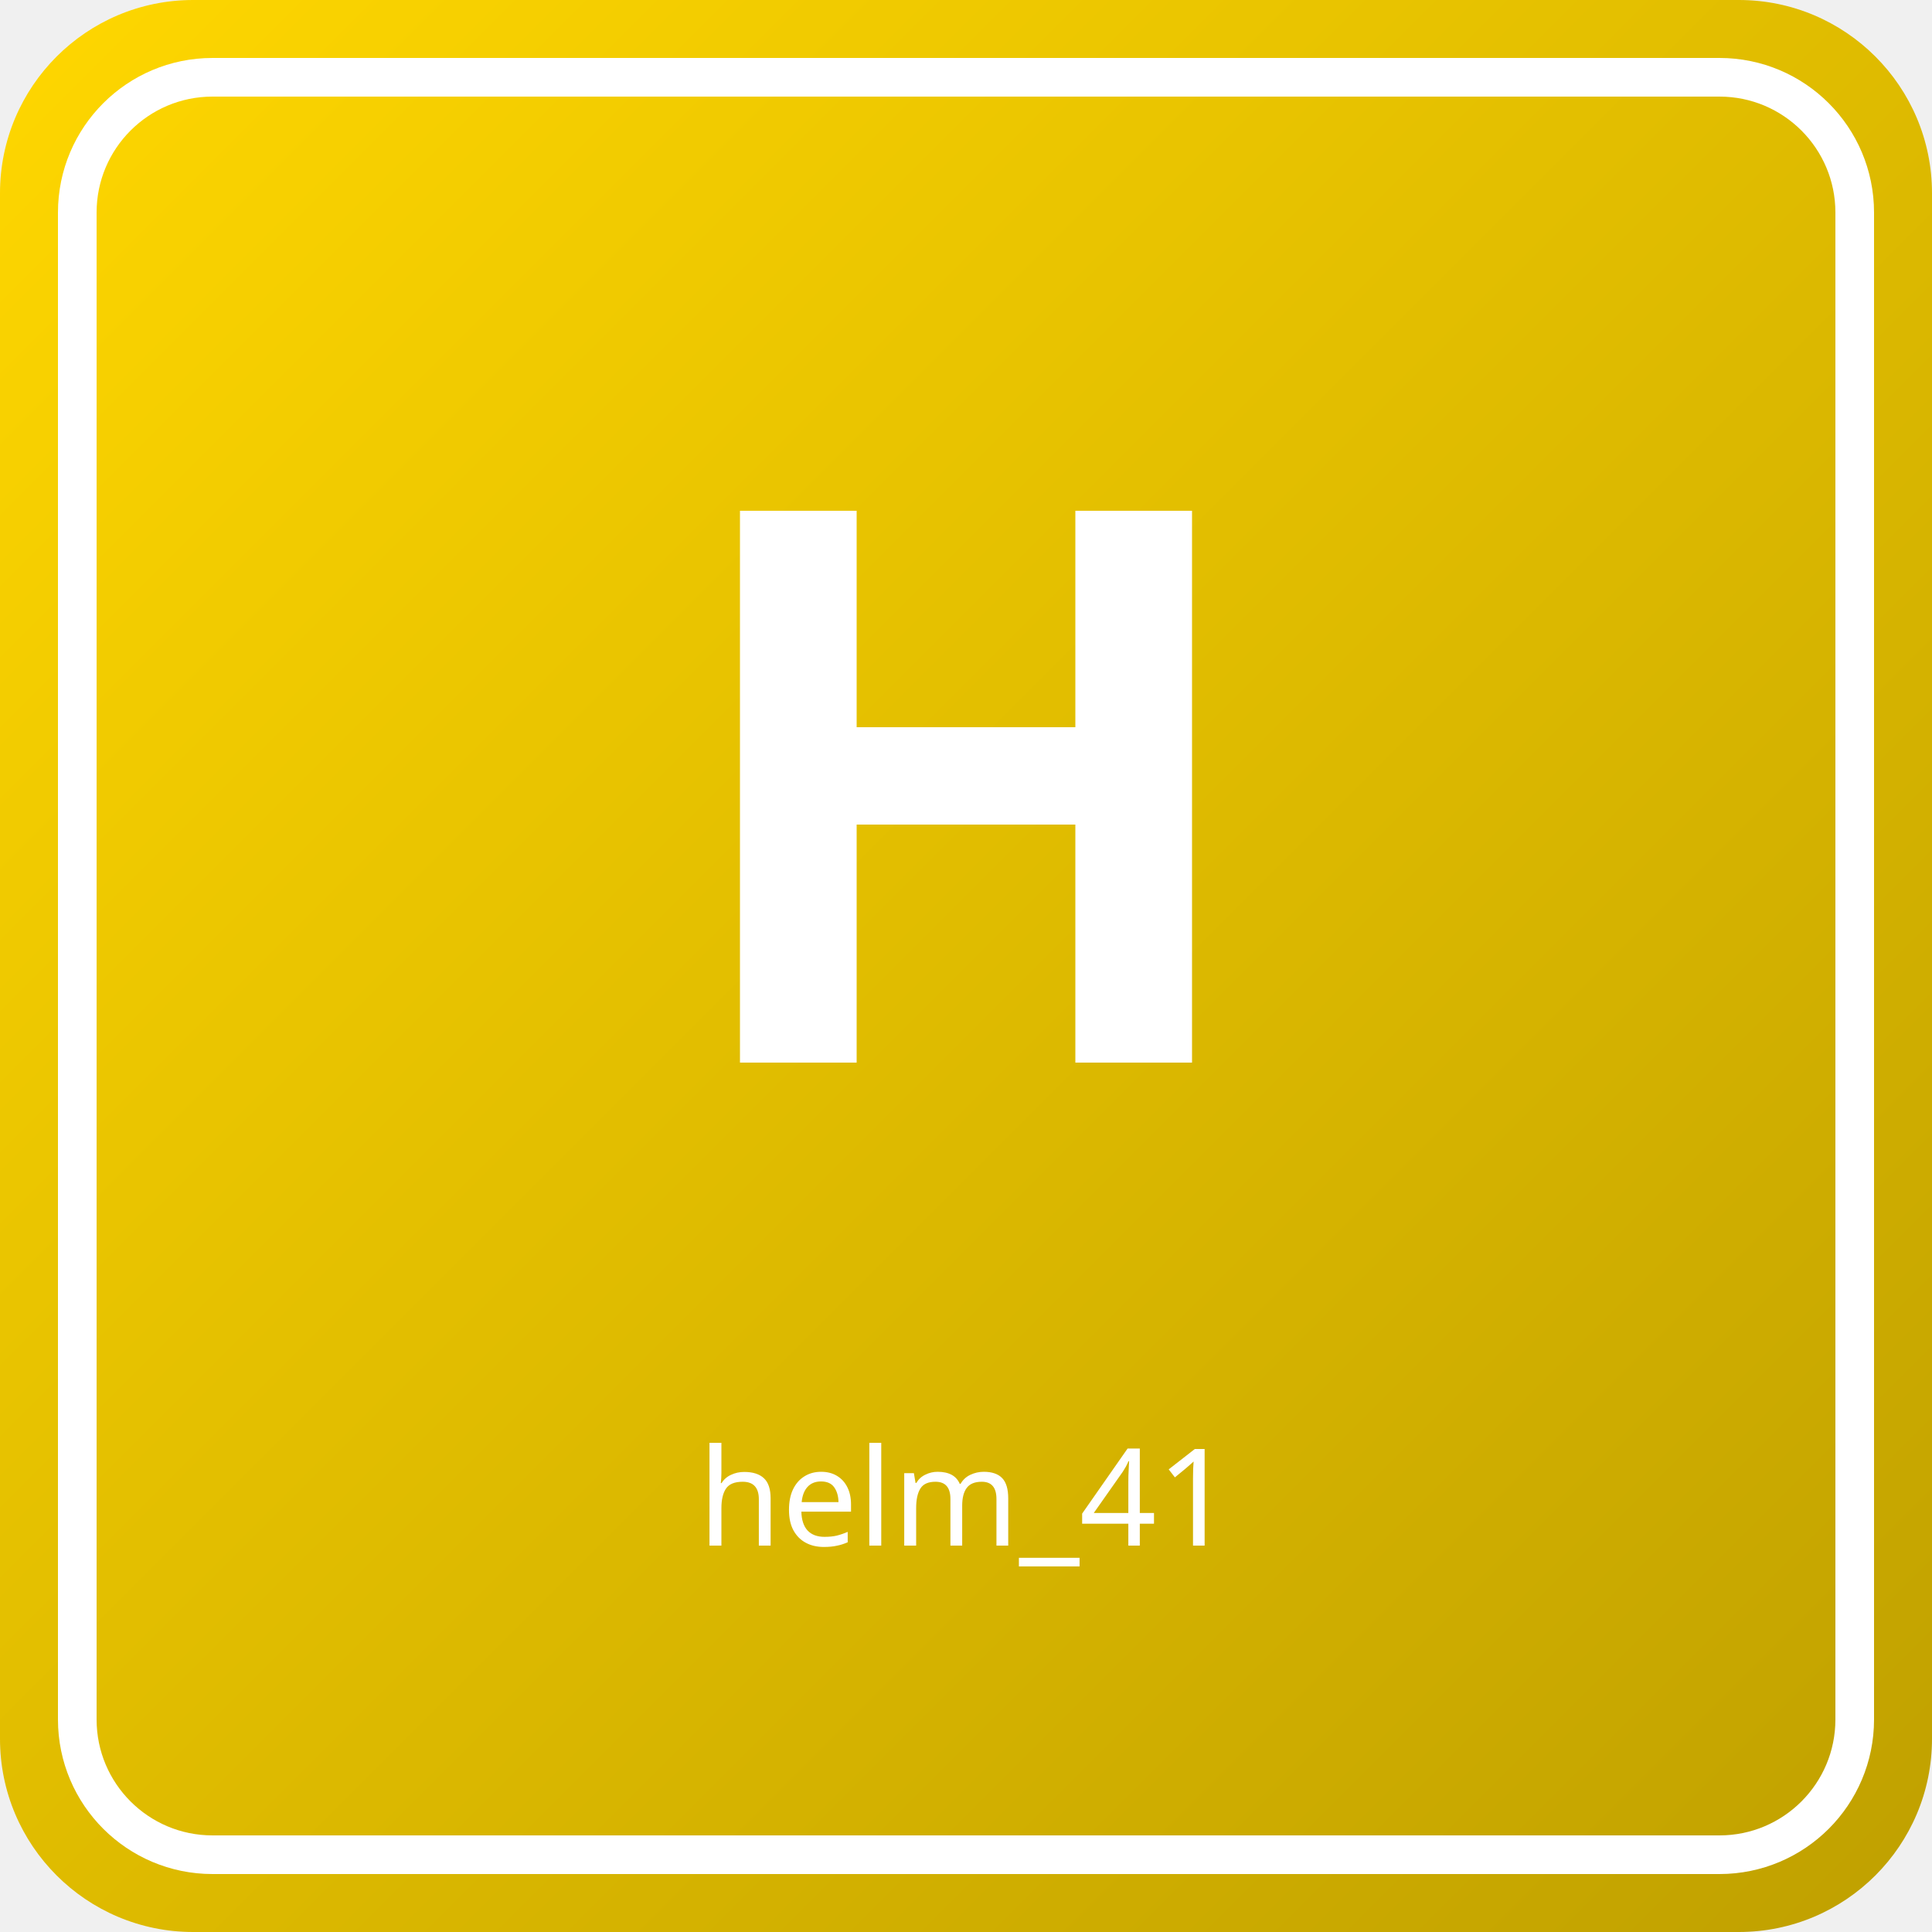
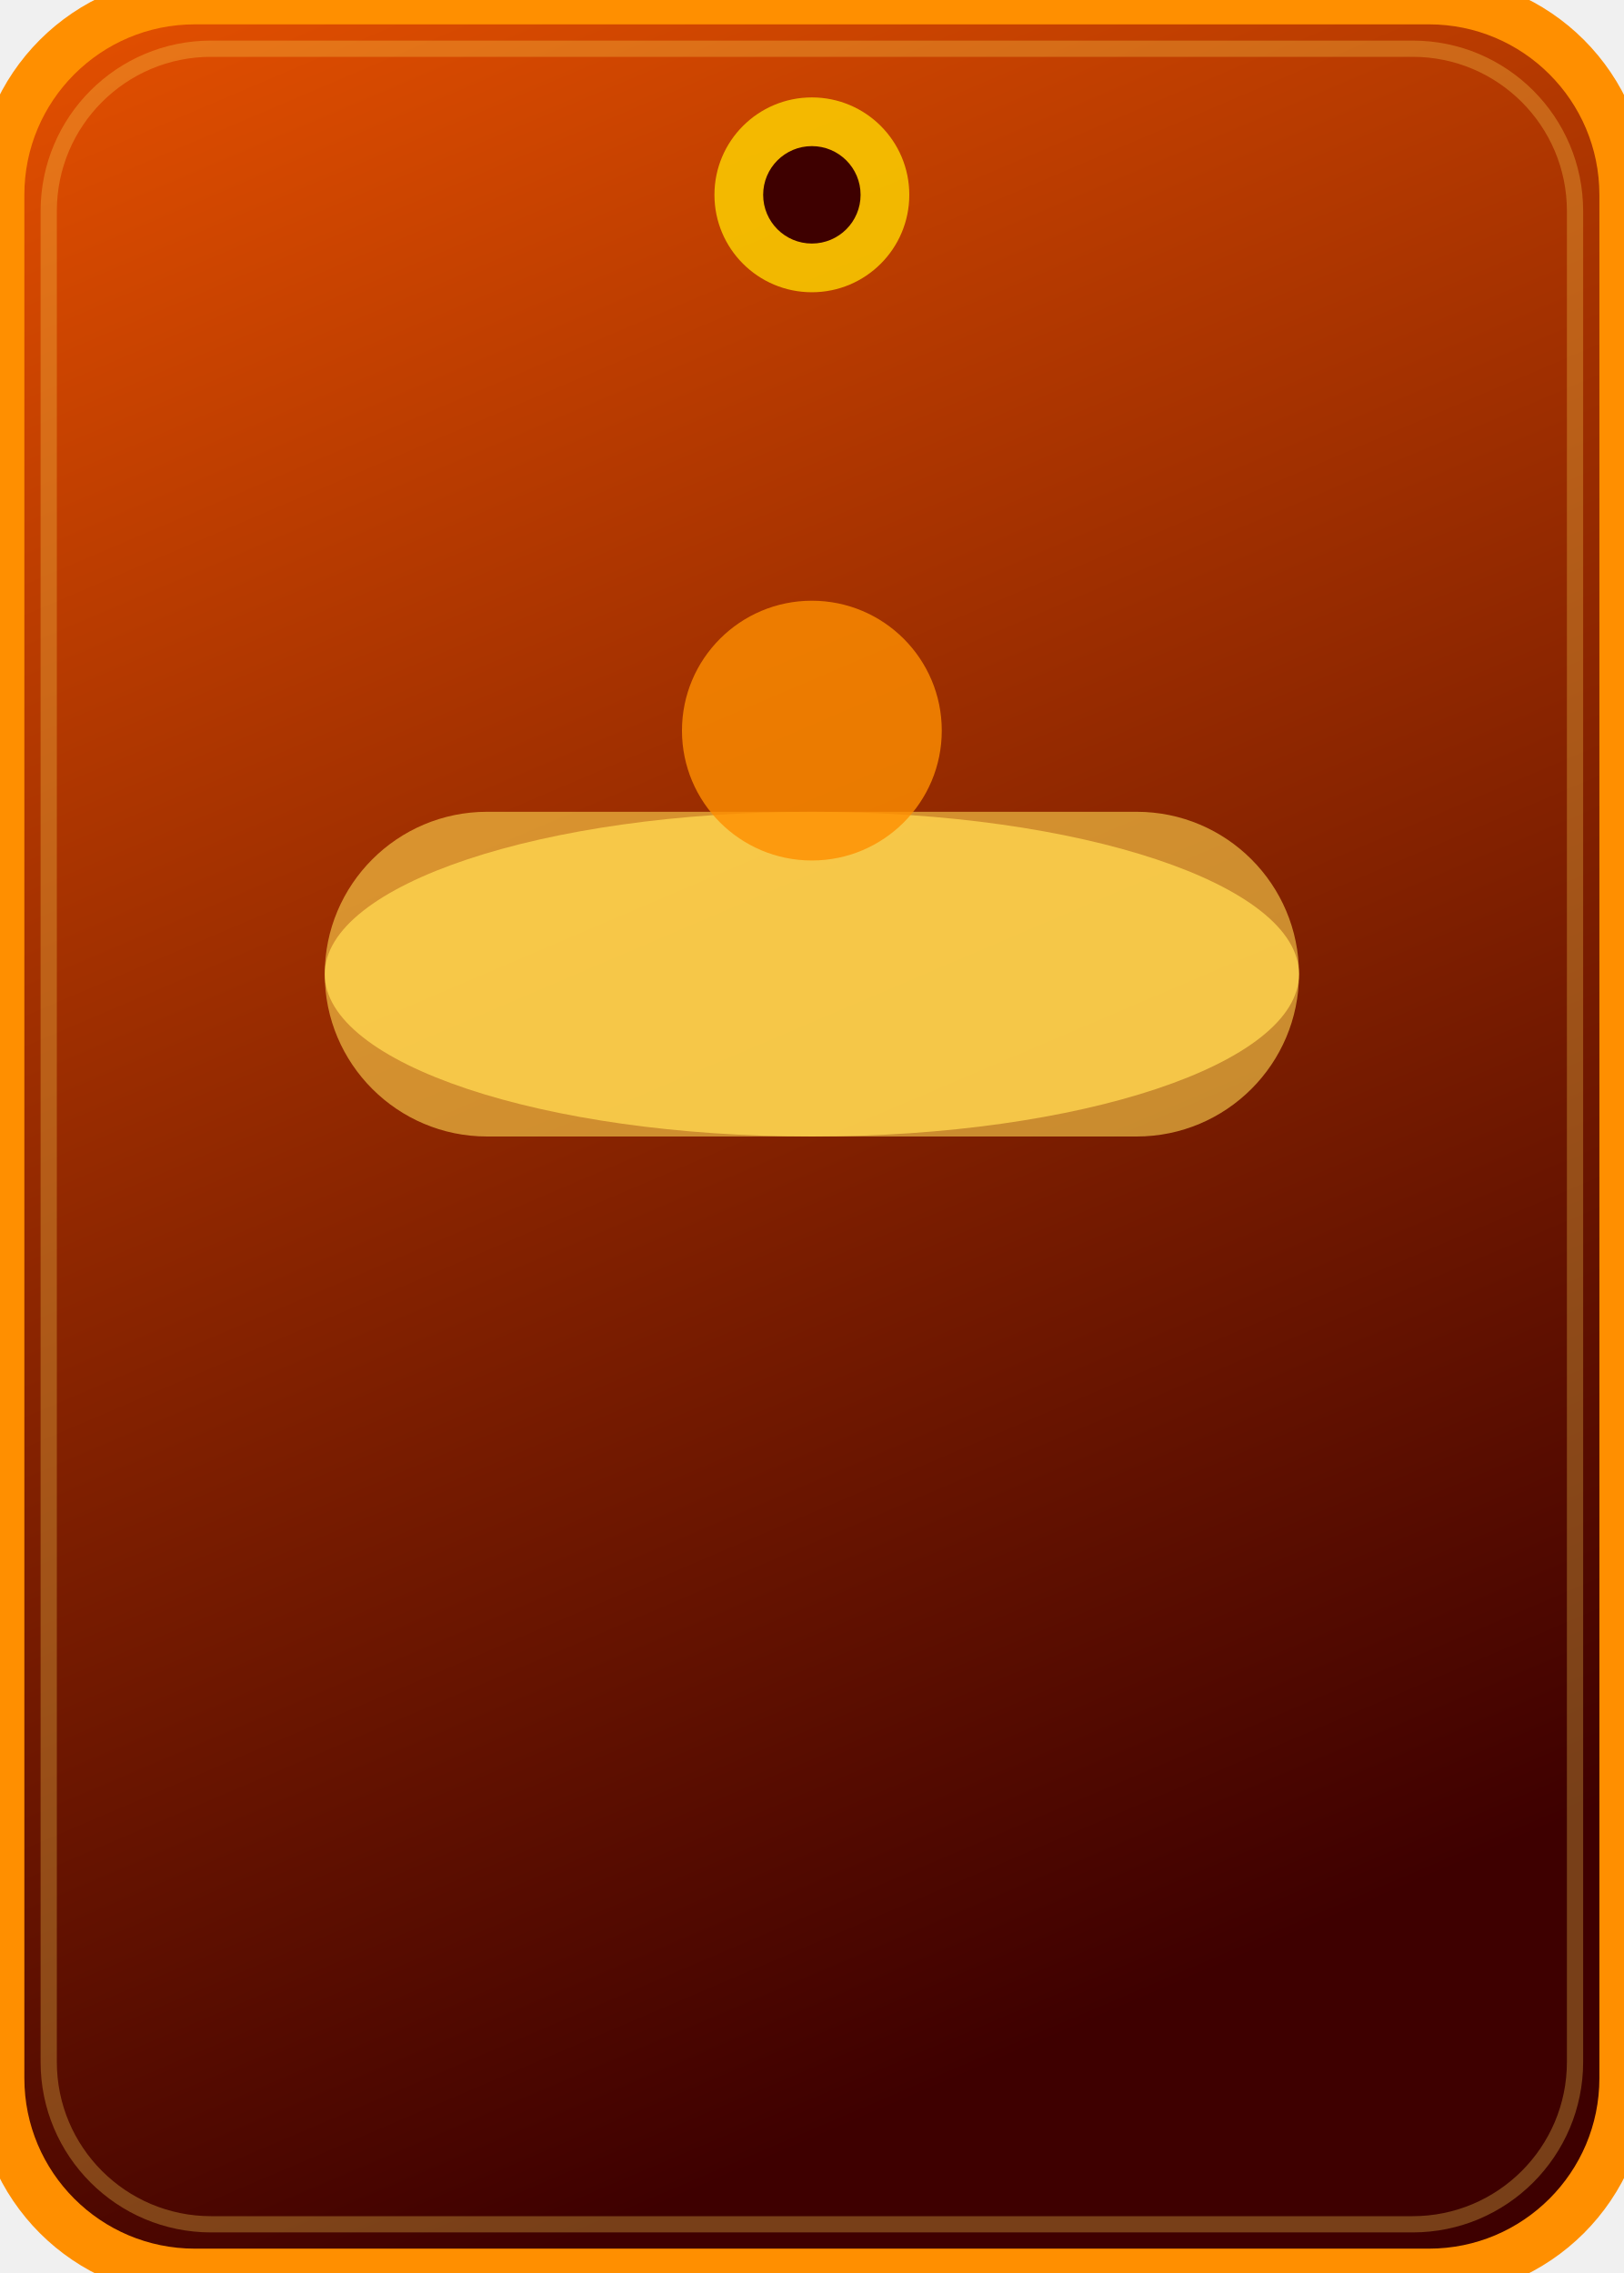
- <svg xmlns="http://www.w3.org/2000/svg" viewBox="0 0 200 200" width="200" height="200">
+ <svg xmlns="http://www.w3.org/2000/svg" viewBox="0 0 100 140">
  <defs>
-     <linearGradient id="g" x1="0" y1="0" x2="1" y2="1">
-       <stop offset="0%" stop-color="#ffd700" />
-       <stop offset="100%" stop-color="#bfa000" />
+     <linearGradient id="bg" x1="0" y1="0" x2="0.3" y2="1">
+       <stop offset="0%" stop-color="#e65100" />
+       <stop offset="100%" stop-color="#3e0000" />
    </linearGradient>
  </defs>
-   <rect width="200" height="200" fill="url(#g)" rx="20" />
-   <rect x="8" y="8" width="184" height="184" fill="none" stroke="#fff" stroke-width="4" rx="14" />
-   <text x="100" y="110" font-size="80" text-anchor="middle" fill="#fff" font-family="sans-serif" font-weight="bold">H</text>
-   <text x="100" y="160" font-size="14" text-anchor="middle" fill="#fff" font-family="sans-serif">helm_41</text>
+   <rect width="100" height="140" rx="12" fill="url(#bg)" stroke="#ff8f00" stroke-width="3" />
+   <rect x="3" y="3" width="94" height="134" rx="10" fill="none" stroke="#ffd54f" stroke-width="1" opacity="0.3" />
+   <ellipse cx="50" cy="60" rx="30" ry="10" fill="#ffd54f" opacity="0.8" />
+   <rect x="20" y="50" width="60" height="20" rx="10" fill="#ffd54f" opacity="0.6" />
+   <circle cx="50" cy="45" r="8" fill="#ff8f00" opacity="0.8" />
+   <circle cx="50" cy="12" r="6" fill="#ffd700" opacity="0.8" />
+   <circle cx="50" cy="12" r="3" fill="#3e0000" />
</svg>
